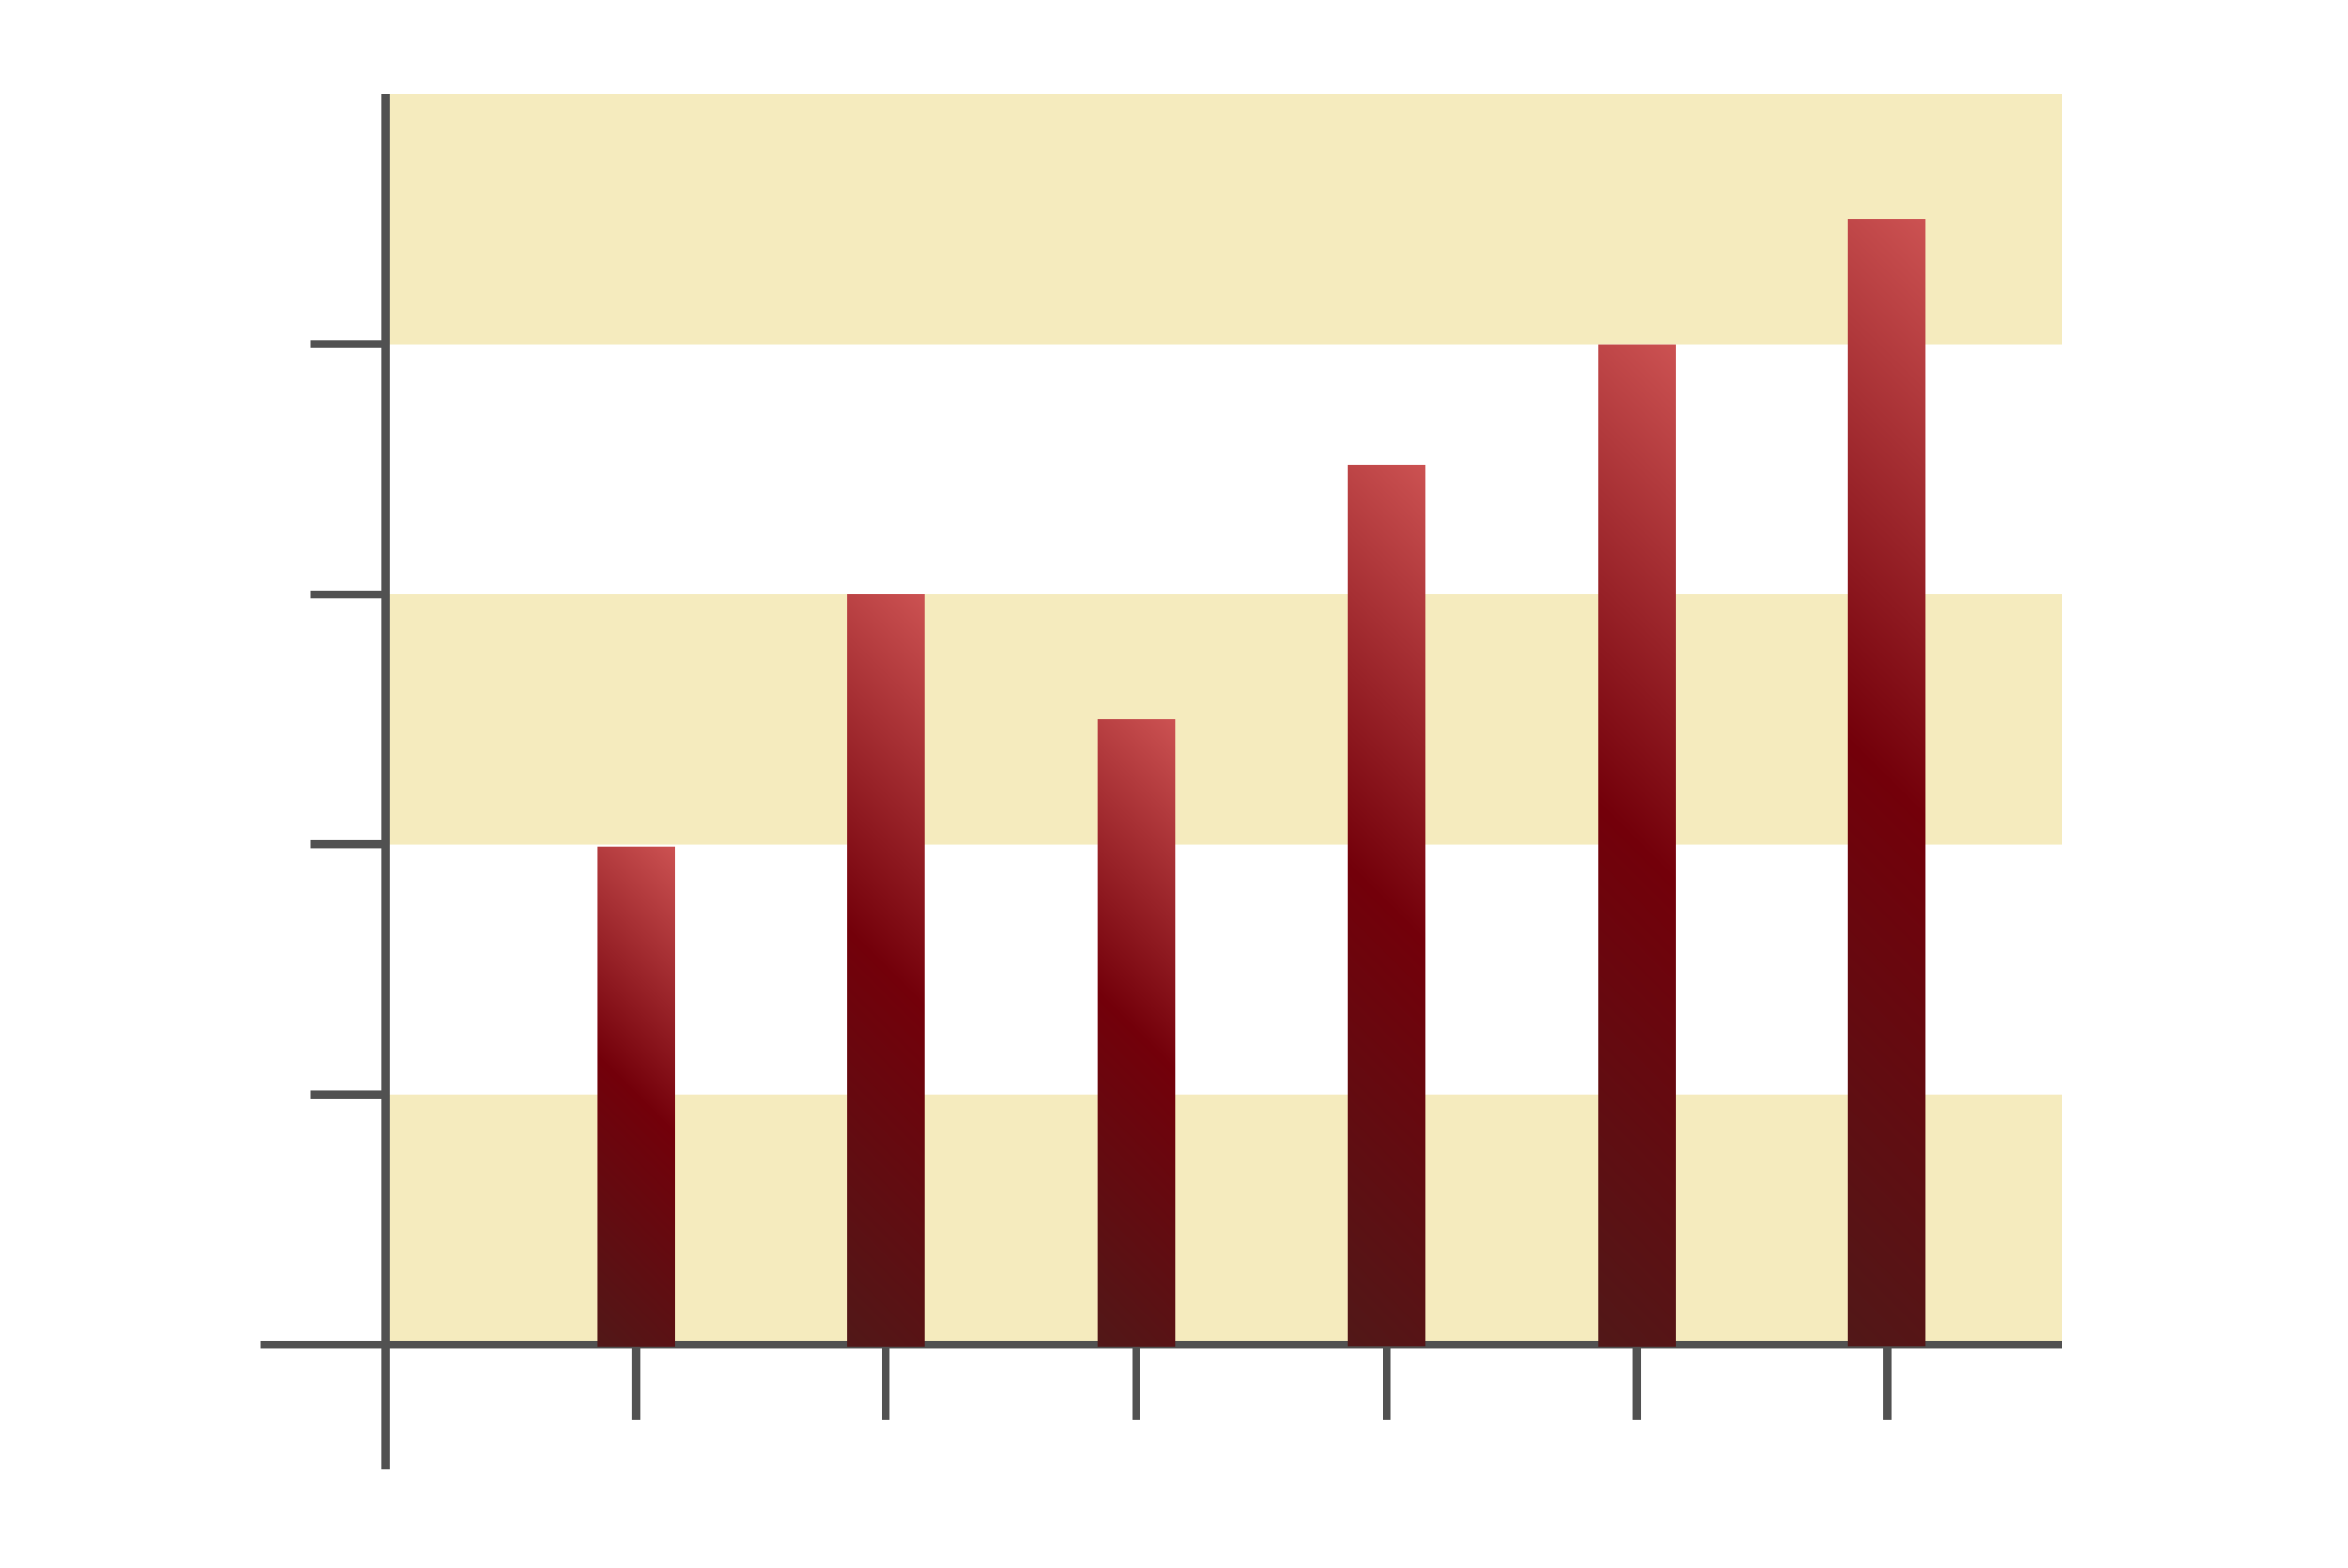
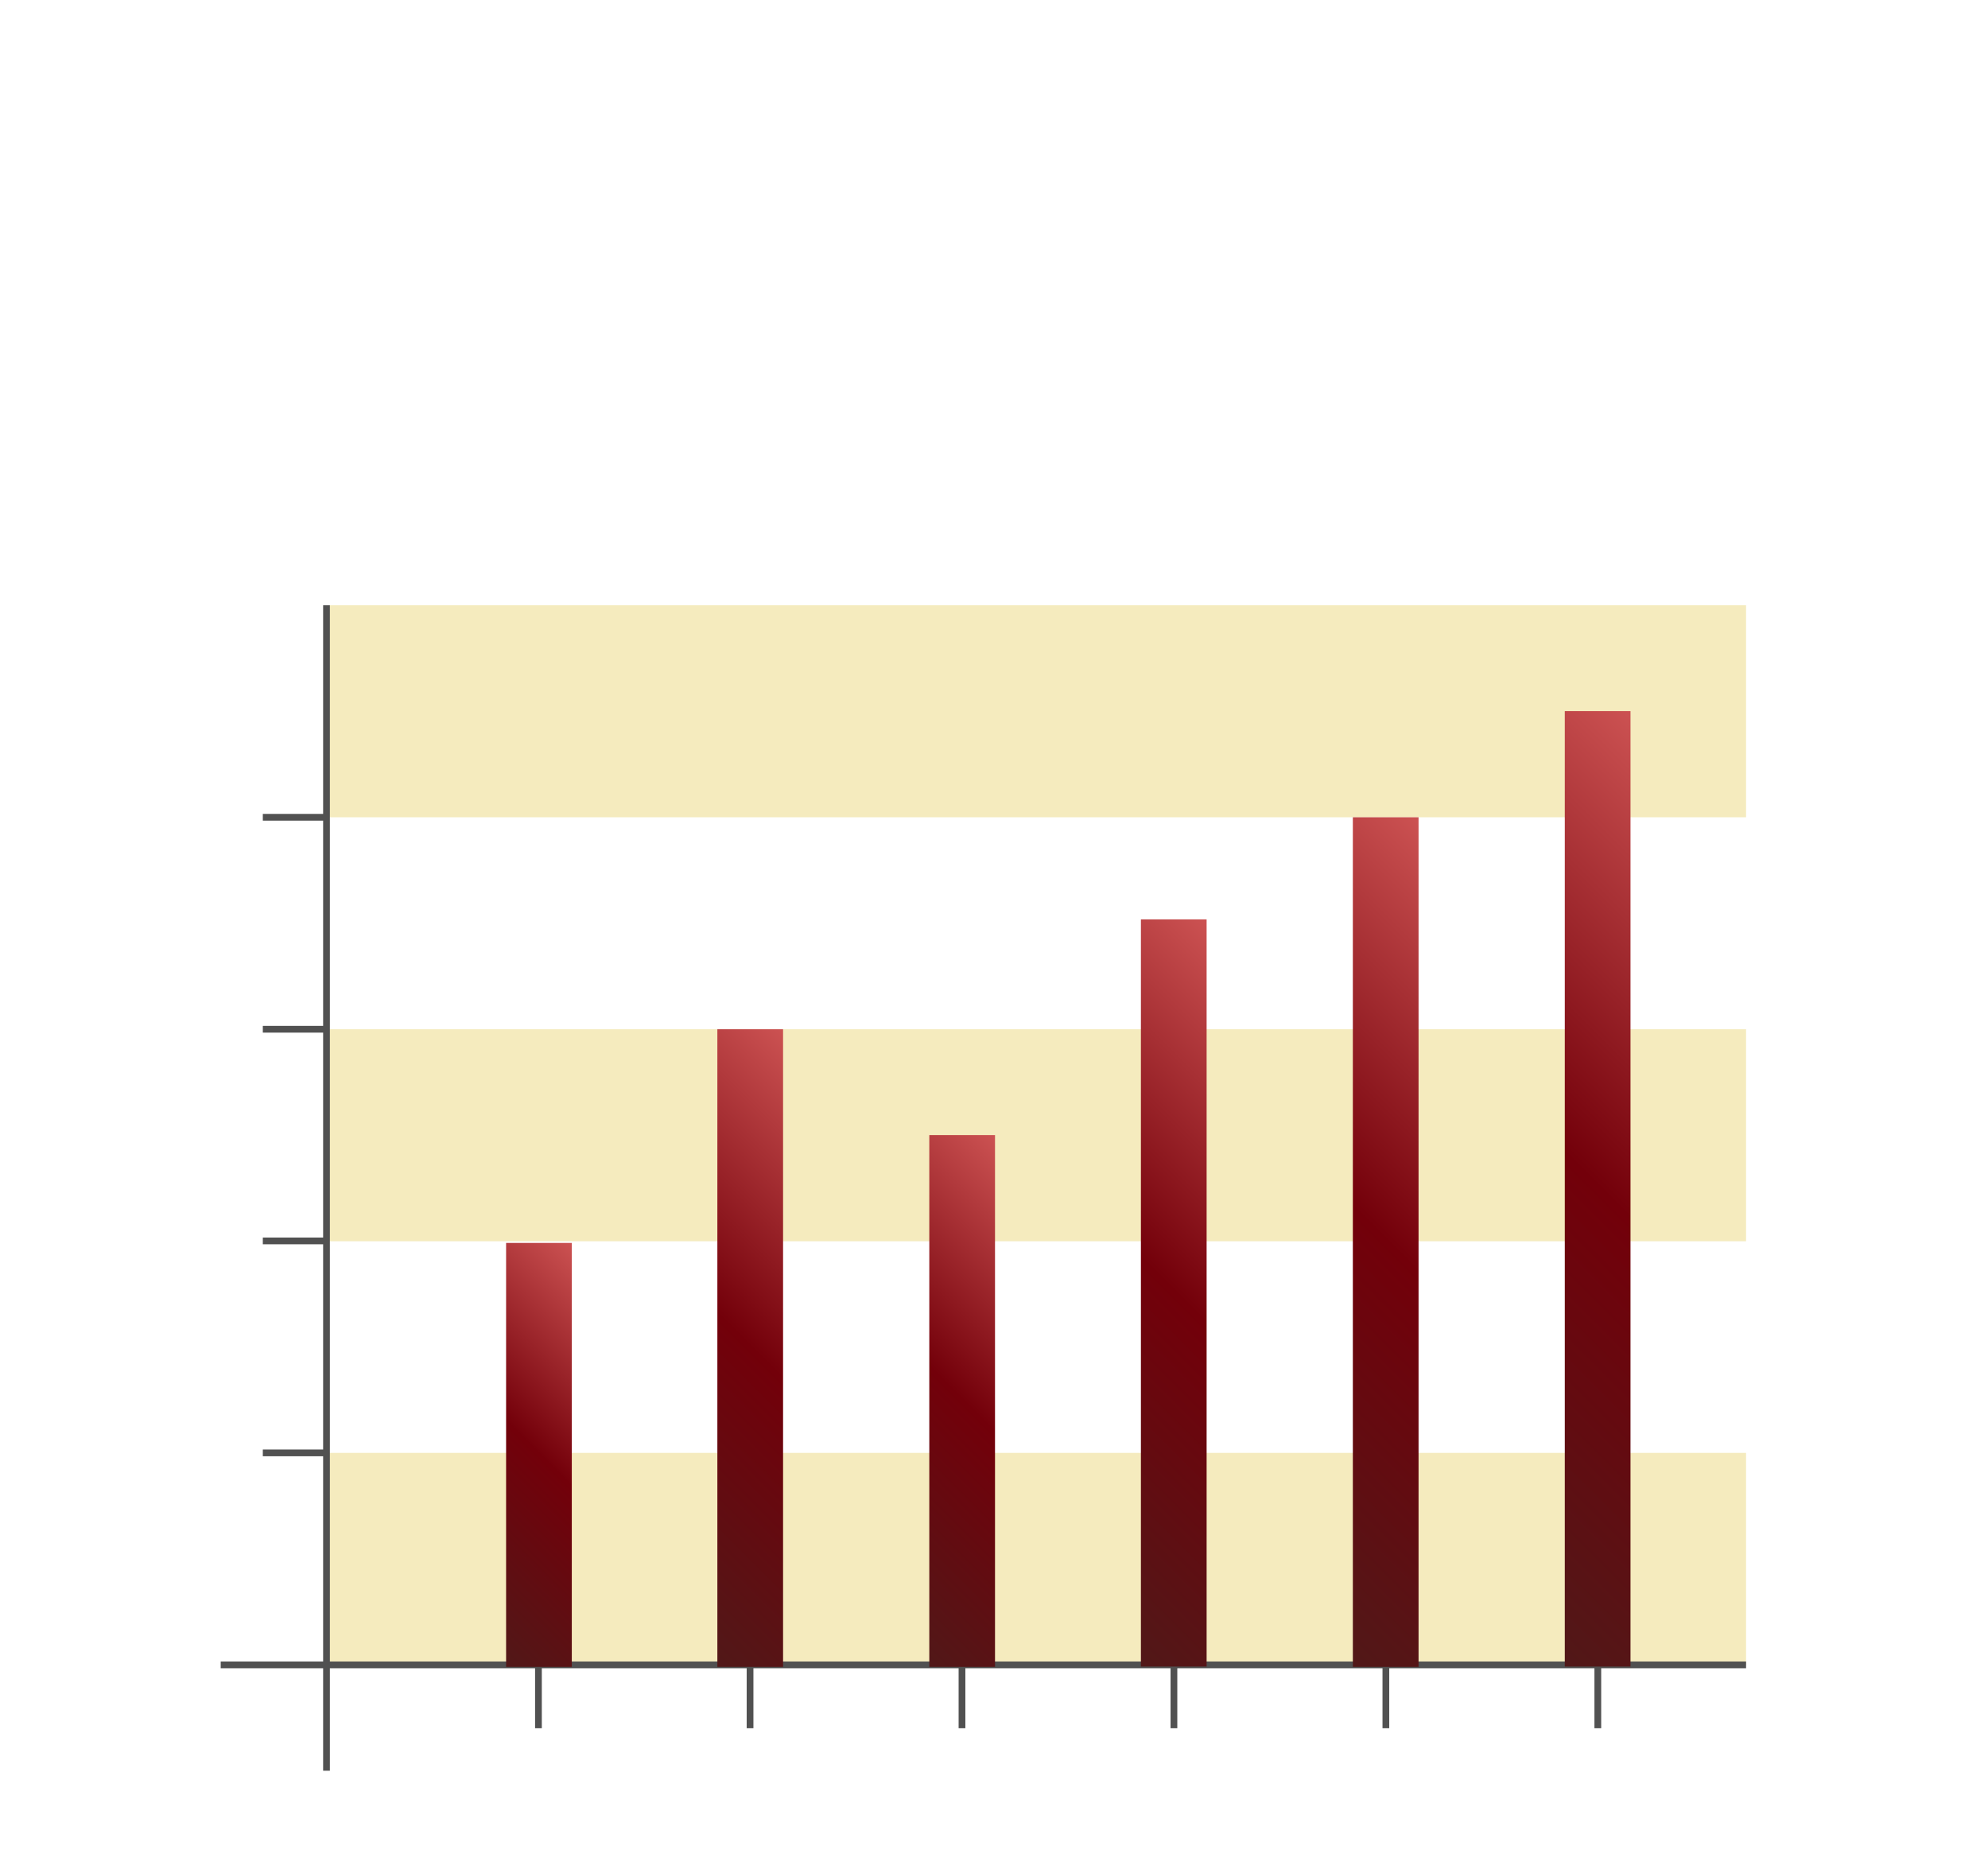
- <svg xmlns="http://www.w3.org/2000/svg" version="1.1" id="Layer_1" x="0px" y="0px" viewBox="0 0 590 394" style="enable-background:new 0 0 590 394;" xml:space="preserve">
+ <svg xmlns="http://www.w3.org/2000/svg" version="1.1" id="Layer_1" x="0px" y="0px" viewBox="0 0 590 550" style="enable-background:new 0 0 590 550;" xml:space="preserve">
  <style type="text/css">
	.st0{opacity:0.4;fill:#E5CE5C;enable-background:new    ;}
	.st1{fill:#210A0A;stroke:#515151;stroke-width:2;stroke-miterlimit:10;}
	.st2{fill:url(#SVGID_1_);}
	.st3{fill:url(#SVGID_2_);}
	.st4{fill:url(#SVGID_3_);}
	.st5{fill:url(#SVGID_4_);}
	.st6{fill:url(#SVGID_5_);}
	.st7{fill:url(#SVGID_6_);}
</style>
  <g id="Group_7" transform="translate(-70.9 -89.2)">
    <g id="Group_5">
-       <path id="Path_4" class="st0" d="M167.8,364.3h421.3v62.9H167.8V364.3z" />
-       <path id="Path_5" class="st0" d="M167.8,238.6h421.3v62.9H167.8V238.6z" />
-       <path id="Path_6" class="st0" d="M167.8,112.8h421.3v62.9H167.8V112.8z" />
+       <path id="Path_4" class="st0" d="M167.8,520.3h421.3v62.9H167.8V520.3z" />
+       <path id="Path_5" class="st0" d="M167.8,394.6h421.3v62.9H167.8V394.6z" />
+       <path id="Path_6" class="st0" d="M167.8,268.8h421.3v62.9H167.8V268.8z" />
    </g>
    <g id="Group_6">
-       <path id="Path_7" class="st1" d="M167.8,458.6V112.8" />
-       <path id="Path_8" class="st1" d="M589.1,427.2H136.4" />
-       <path id="Path_9" class="st1" d="M230.7,427.2V446" />
-       <path id="Path_10" class="st1" d="M293.5,427.2V446" />
-       <path id="Path_11" class="st1" d="M356.4,427.2V446" />
-       <path id="Path_12" class="st1" d="M419.3,427.2V446" />
-       <path id="Path_13" class="st1" d="M482.2,427.2V446" />
-       <path id="Path_14" class="st1" d="M545.1,427.2V446" />
-       <path id="Path_15" class="st1" d="M148.9,364.3h18.9" />
-       <path id="Path_16" class="st1" d="M148.9,301.4h18.9" />
-       <path id="Path_17" class="st1" d="M148.9,238.6h18.9" />
-       <path id="Path_18" class="st1" d="M148.9,175.7h18.9" />
+       <path id="Path_7" class="st1" d="M167.8,614.6V268.8" />
+       <path id="Path_8" class="st1" d="M589.1,583.2H136.4" />
+       <path id="Path_9" class="st1" d="M230.7,583.2V602" />
+       <path id="Path_10" class="st1" d="M293.5,583.2V602" />
+       <path id="Path_11" class="st1" d="M356.4,583.2V602" />
+       <path id="Path_12" class="st1" d="M419.3,583.2V602" />
+       <path id="Path_13" class="st1" d="M482.2,583.2V602" />
+       <path id="Path_14" class="st1" d="M545.1,583.2V602" />
+       <path id="Path_15" class="st1" d="M148.9,520.3h18.9" />
+       <path id="Path_16" class="st1" d="M148.9,457.4h18.9" />
+       <path id="Path_17" class="st1" d="M148.9,394.6h18.9" />
+       <path id="Path_18" class="st1" d="M148.9,331.7h18.9" />
    </g>
  </g>
-   <linearGradient id="SVGID_1_" gradientUnits="userSpaceOnUse" x1="123.599" y1="311.999" x2="196.242" y2="239.357">
+   <linearGradient id="SVGID_1_" gradientUnits="userSpaceOnUse" x1="123.625" y1="239.975" x2="196.275" y2="312.625" gradientTransform="matrix(1 0 0 -1 0 708)">
    <stop offset="0" style="stop-color:#511818" />
    <stop offset="0.503" style="stop-color:#73000A" />
    <stop offset="1" style="stop-color:#CC5252" />
  </linearGradient>
-   <rect x="150.2" y="212.8" class="st2" width="19.5" height="125.8" />
-   <linearGradient id="SVGID_2_" gradientUnits="userSpaceOnUse" x1="170.464" y1="296.137" x2="274.832" y2="191.769">
+   <rect x="150.2" y="368.8" class="st2" width="19.5" height="125.8" />
+   <linearGradient id="SVGID_2_" gradientUnits="userSpaceOnUse" x1="170.475" y1="255.825" x2="274.825" y2="360.175" gradientTransform="matrix(1 0 0 -1 0 708)">
    <stop offset="0" style="stop-color:#511818" />
    <stop offset="0.503" style="stop-color:#73000A" />
    <stop offset="1" style="stop-color:#CC5252" />
  </linearGradient>
-   <rect x="212.9" y="149.4" class="st3" width="19.5" height="189.2" />
-   <linearGradient id="SVGID_3_" gradientUnits="userSpaceOnUse" x1="241.2" y1="303.996" x2="329.849" y2="215.348">
+   <rect x="212.9" y="305.4" class="st3" width="19.5" height="189.2" />
+   <linearGradient id="SVGID_3_" gradientUnits="userSpaceOnUse" x1="241.225" y1="247.975" x2="329.875" y2="336.625" gradientTransform="matrix(1 0 0 -1 0 708)">
    <stop offset="0" style="stop-color:#511818" />
    <stop offset="0.503" style="stop-color:#73000A" />
    <stop offset="1" style="stop-color:#CC5252" />
  </linearGradient>
-   <rect x="275.8" y="180.8" class="st4" width="19.5" height="157.8" />
-   <linearGradient id="SVGID_4_" gradientUnits="userSpaceOnUse" x1="288.089" y1="288.01" x2="408.712" y2="167.387">
+   <rect x="275.8" y="336.8" class="st4" width="19.5" height="157.8" />
+   <linearGradient id="SVGID_4_" gradientUnits="userSpaceOnUse" x1="288.05" y1="264.05" x2="408.65" y2="384.65" gradientTransform="matrix(1 0 0 -1 0 708)">
    <stop offset="0" style="stop-color:#511818" />
    <stop offset="0.503" style="stop-color:#73000A" />
    <stop offset="1" style="stop-color:#CC5252" />
  </linearGradient>
-   <rect x="338.6" y="116.8" class="st5" width="19.5" height="221.7" />
-   <linearGradient id="SVGID_5_" gradientUnits="userSpaceOnUse" x1="343.373" y1="280.418" x2="479.179" y2="144.612">
+   <rect x="338.6" y="272.8" class="st5" width="19.5" height="221.7" />
+   <linearGradient id="SVGID_5_" gradientUnits="userSpaceOnUse" x1="343.35" y1="271.55" x2="479.15" y2="407.35" gradientTransform="matrix(1 0 0 -1 0 708)">
    <stop offset="0" style="stop-color:#511818" />
    <stop offset="0.503" style="stop-color:#73000A" />
    <stop offset="1" style="stop-color:#CC5252" />
  </linearGradient>
-   <rect x="401.5" y="86.5" class="st6" width="19.5" height="252.1" />
-   <linearGradient id="SVGID_6_" gradientUnits="userSpaceOnUse" x1="398.39" y1="272.558" x2="549.915" y2="121.034">
+   <rect x="401.5" y="242.5" class="st6" width="19.5" height="252.1" />
+   <linearGradient id="SVGID_6_" gradientUnits="userSpaceOnUse" x1="398.4" y1="279.5" x2="549.9" y2="431" gradientTransform="matrix(1 0 0 -1 0 708)">
    <stop offset="0" style="stop-color:#511818" />
    <stop offset="0.503" style="stop-color:#73000A" />
    <stop offset="1" style="stop-color:#CC5252" />
  </linearGradient>
-   <rect x="464.4" y="55" class="st7" width="19.5" height="283.5" />
+   <rect x="464.4" y="211" class="st7" width="19.5" height="283.5" />
</svg>
